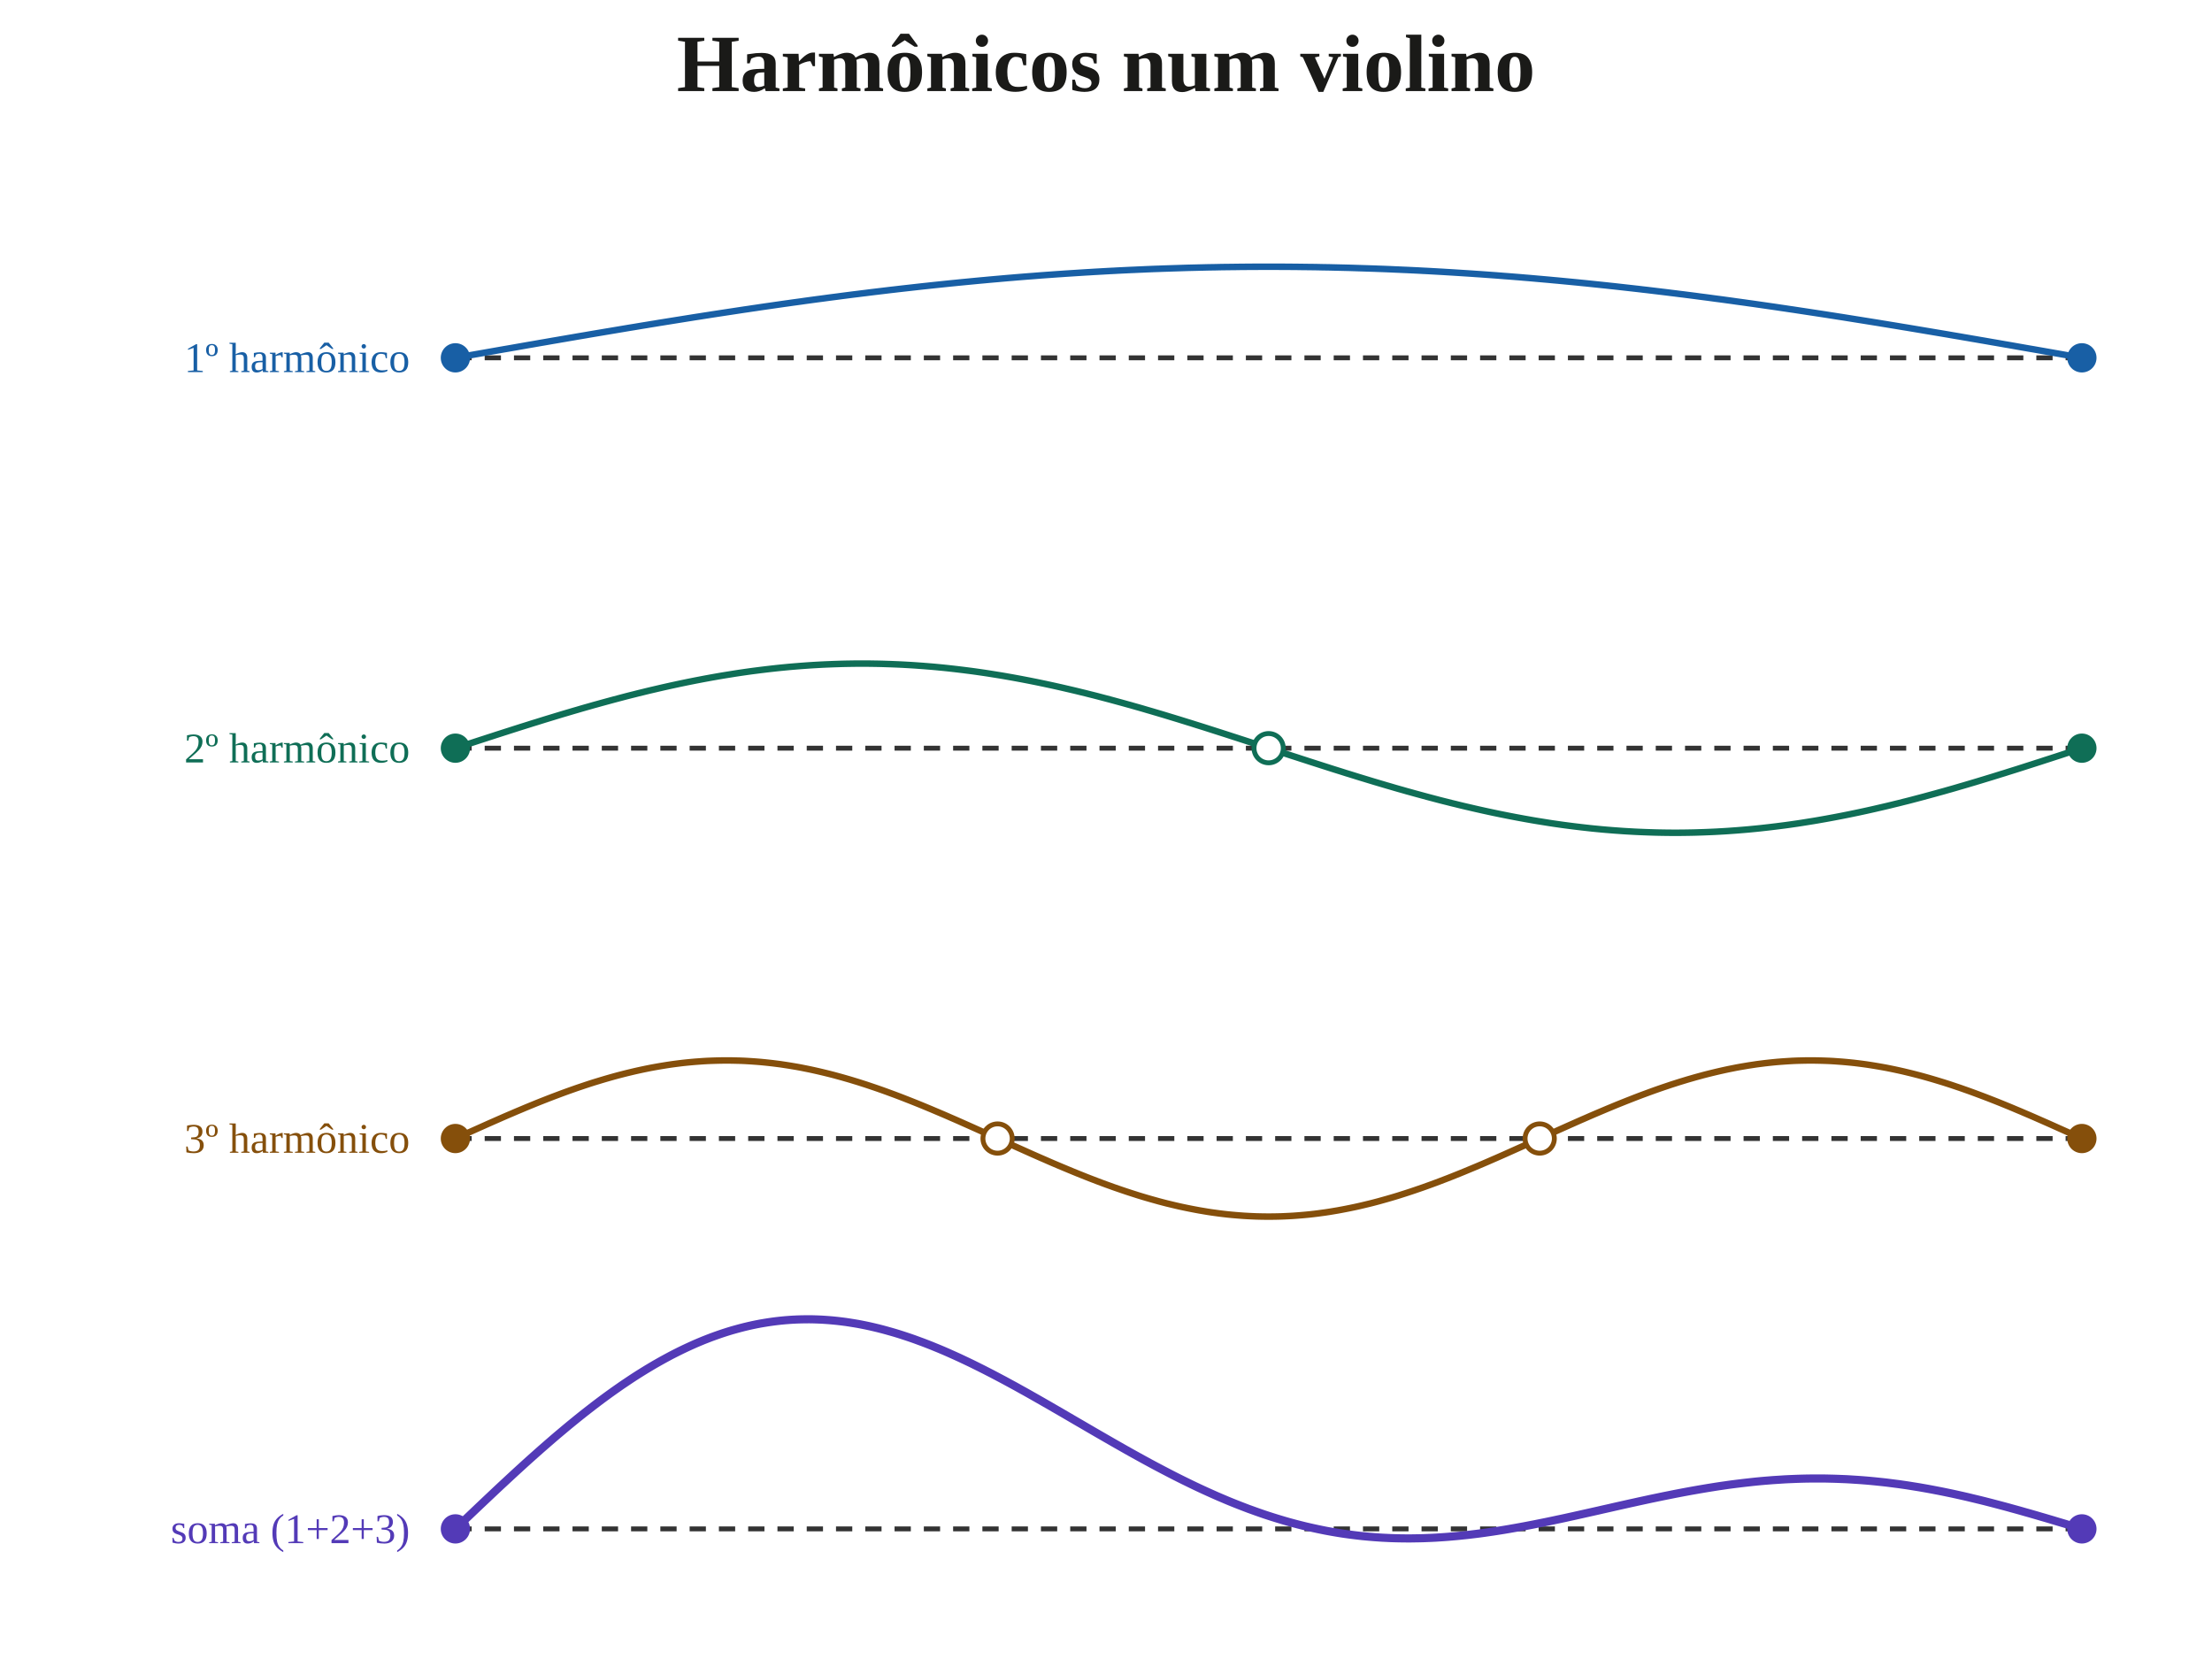
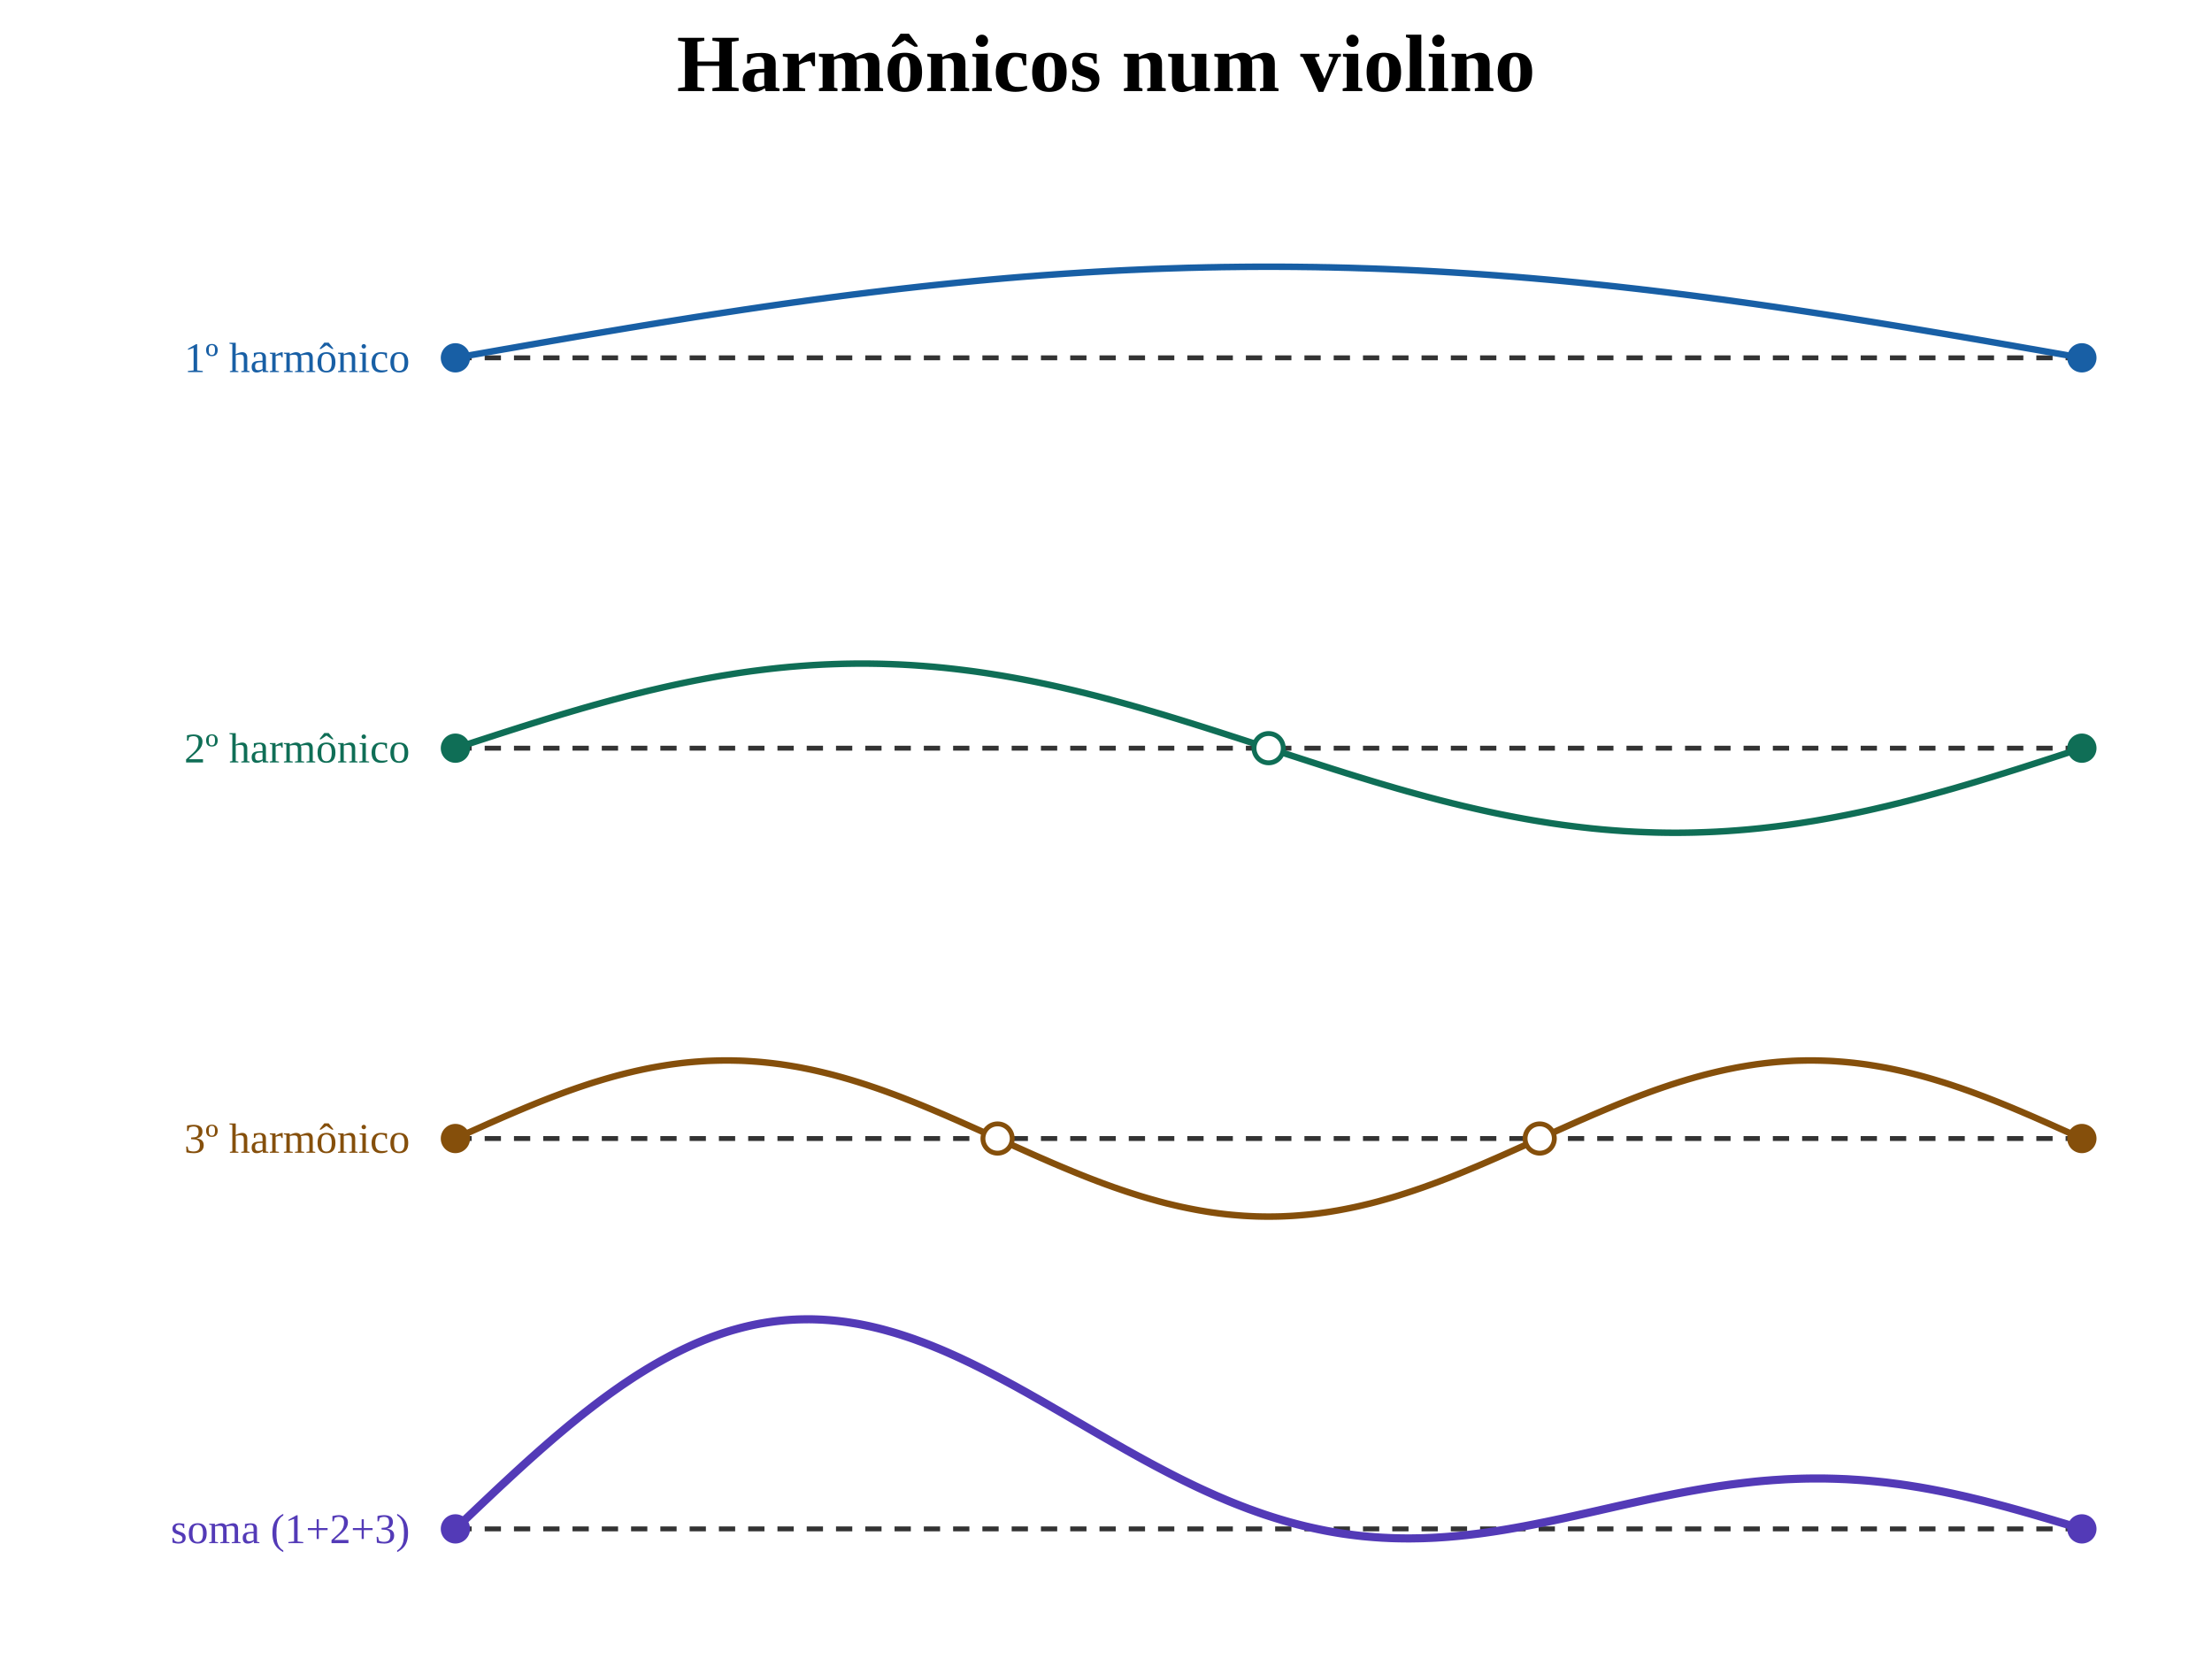
<svg xmlns="http://www.w3.org/2000/svg" viewBox="0 0 680 510" width="100%" role="img" aria-labelledby="svg-title-violino svg-desc-violino">
-   <text x="340" y="28" text-anchor="middle" font-size="25" font-family="var(--font-sans, sans-serif)" font-weight="600" fill="var(--color-text-primary, #1a1a18)">Harmônicos num violino</text>
+   <text x="340" y="28" text-anchor="middle" font-size="25" font-family="var(--font-sans, sans-serif)" font-weight="600" fill="currentColor">Harmônicos num violino</text>
  <line x1="140" y1="110" x2="640" y2="110" stroke="var(--color-border-tertiary, #333)" stroke-width="1.5" stroke-dasharray="5 4" />
  <path d="M140.00,110.00 L141.25,109.78 L142.50,109.56 L143.75,109.34 L145.00,109.12 L146.25,108.90 L147.50,108.68 L148.75,108.46 L150.00,108.24 L151.25,108.02 L152.50,107.80 L153.75,107.58 L155.00,107.36 L156.25,107.15 L157.50,106.93 L158.75,106.71 L160.00,106.49 L161.25,106.27 L162.50,106.05 L163.75,105.84 L165.00,105.62 L166.25,105.40 L167.50,105.19 L168.75,104.97 L170.00,104.75 L171.25,104.54 L172.50,104.32 L173.75,104.11 L175.00,103.89 L176.25,103.68 L177.50,103.46 L178.75,103.25 L180.00,103.04 L181.25,102.82 L182.50,102.61 L183.75,102.40 L185.00,102.19 L186.25,101.98 L187.50,101.77 L188.75,101.56 L190.00,101.35 L191.25,101.14 L192.50,100.93 L193.75,100.72 L195.00,100.52 L196.25,100.31 L197.50,100.10 L198.75,99.90 L200.00,99.69 L201.25,99.49 L202.50,99.28 L203.75,99.08 L205.00,98.88 L206.25,98.68 L207.50,98.48 L208.75,98.28 L210.00,98.08 L211.25,97.88 L212.50,97.68 L213.75,97.48 L215.00,97.29 L216.25,97.09 L217.50,96.90 L218.75,96.70 L220.00,96.51 L221.25,96.32 L222.50,96.13 L223.75,95.94 L225.00,95.75 L226.25,95.56 L227.50,95.37 L228.75,95.18 L230.00,95.00 L231.25,94.81 L232.50,94.63 L233.75,94.44 L235.00,94.26 L236.25,94.08 L237.50,93.90 L238.75,93.72 L240.00,93.54 L241.25,93.36 L242.50,93.19 L243.75,93.01 L245.00,92.84 L246.25,92.67 L247.50,92.49 L248.75,92.32 L250.00,92.15 L251.25,91.98 L252.50,91.82 L253.75,91.65 L255.00,91.48 L256.25,91.32 L257.50,91.16 L258.75,90.99 L260.00,90.83 L261.25,90.67 L262.50,90.51 L263.75,90.36 L265.00,90.20 L266.25,90.05 L267.50,89.89 L268.75,89.74 L270.00,89.59 L271.25,89.44 L272.50,89.29 L273.75,89.14 L275.00,89.00 L276.25,88.85 L277.50,88.71 L278.75,88.57 L280.00,88.43 L281.25,88.29 L282.50,88.15 L283.75,88.01 L285.00,87.88 L286.25,87.74 L287.50,87.61 L288.75,87.48 L290.00,87.35 L291.25,87.22 L292.50,87.09 L293.75,86.97 L295.00,86.84 L296.25,86.72 L297.50,86.60 L298.75,86.48 L300.00,86.36 L301.25,86.24 L302.50,86.13 L303.75,86.01 L305.00,85.90 L306.25,85.79 L307.50,85.68 L308.75,85.57 L310.00,85.46 L311.25,85.36 L312.50,85.25 L313.75,85.15 L315.00,85.05 L316.25,84.95 L317.50,84.86 L318.75,84.76 L320.00,84.66 L321.25,84.57 L322.50,84.48 L323.75,84.39 L325.00,84.30 L326.25,84.22 L327.50,84.13 L328.75,84.05 L330.00,83.97 L331.25,83.89 L332.50,83.81 L333.75,83.73 L335.00,83.66 L336.25,83.58 L337.50,83.51 L338.75,83.44 L340.00,83.37 L341.25,83.30 L342.50,83.24 L343.75,83.17 L345.00,83.11 L346.25,83.05 L347.50,82.99 L348.75,82.94 L350.00,82.88 L351.25,82.83 L352.50,82.77 L353.75,82.72 L355.00,82.67 L356.25,82.63 L357.50,82.58 L358.75,82.54 L360.00,82.50 L361.25,82.46 L362.50,82.42 L363.75,82.38 L365.00,82.34 L366.25,82.31 L367.50,82.28 L368.75,82.25 L370.00,82.22 L371.25,82.19 L372.50,82.17 L373.75,82.15 L375.00,82.12 L376.25,82.10 L377.50,82.09 L378.75,82.07 L380.00,82.06 L381.25,82.04 L382.50,82.03 L383.75,82.02 L385.00,82.01 L386.25,82.01 L387.50,82.00 L388.75,82.00 L390.00,82.00 L391.25,82.00 L392.50,82.00 L393.75,82.01 L395.00,82.01 L396.25,82.02 L397.50,82.03 L398.75,82.04 L400.00,82.06 L401.25,82.07 L402.50,82.09 L403.75,82.10 L405.00,82.12 L406.25,82.15 L407.50,82.17 L408.75,82.19 L410.00,82.22 L411.25,82.25 L412.50,82.28 L413.75,82.31 L415.00,82.34 L416.25,82.38 L417.50,82.42 L418.75,82.46 L420.00,82.50 L421.25,82.54 L422.50,82.58 L423.75,82.63 L425.00,82.67 L426.25,82.72 L427.50,82.77 L428.75,82.83 L430.00,82.88 L431.25,82.94 L432.50,82.99 L433.75,83.05 L435.00,83.11 L436.25,83.17 L437.50,83.24 L438.75,83.30 L440.00,83.37 L441.25,83.44 L442.50,83.51 L443.75,83.58 L445.00,83.66 L446.25,83.73 L447.50,83.81 L448.75,83.89 L450.00,83.97 L451.25,84.05 L452.50,84.13 L453.75,84.22 L455.00,84.30 L456.25,84.39 L457.50,84.48 L458.75,84.57 L460.00,84.66 L461.25,84.76 L462.50,84.86 L463.75,84.95 L465.00,85.05 L466.25,85.15 L467.50,85.25 L468.75,85.36 L470.00,85.46 L471.25,85.57 L472.50,85.68 L473.75,85.79 L475.00,85.90 L476.25,86.01 L477.50,86.13 L478.75,86.24 L480.00,86.36 L481.25,86.48 L482.50,86.60 L483.75,86.72 L485.00,86.84 L486.25,86.97 L487.50,87.09 L488.75,87.22 L490.00,87.35 L491.25,87.48 L492.50,87.61 L493.75,87.74 L495.00,87.88 L496.25,88.01 L497.50,88.15 L498.75,88.29 L500.00,88.43 L501.25,88.57 L502.50,88.71 L503.75,88.85 L505.00,89.00 L506.25,89.14 L507.50,89.29 L508.75,89.44 L510.00,89.59 L511.25,89.74 L512.50,89.89 L513.75,90.05 L515.00,90.20 L516.25,90.36 L517.50,90.51 L518.75,90.67 L520.00,90.83 L521.25,90.99 L522.50,91.16 L523.75,91.32 L525.00,91.48 L526.25,91.65 L527.50,91.82 L528.75,91.98 L530.00,92.15 L531.25,92.32 L532.50,92.49 L533.75,92.67 L535.00,92.84 L536.25,93.01 L537.50,93.19 L538.75,93.36 L540.00,93.54 L541.25,93.72 L542.50,93.90 L543.75,94.08 L545.00,94.26 L546.25,94.44 L547.50,94.63 L548.75,94.81 L550.00,95.00 L551.25,95.18 L552.50,95.37 L553.75,95.56 L555.00,95.75 L556.25,95.94 L557.50,96.13 L558.75,96.32 L560.00,96.51 L561.25,96.70 L562.50,96.90 L563.75,97.09 L565.00,97.29 L566.25,97.48 L567.50,97.68 L568.75,97.88 L570.00,98.08 L571.25,98.28 L572.50,98.48 L573.75,98.68 L575.00,98.88 L576.25,99.08 L577.50,99.28 L578.75,99.49 L580.00,99.69 L581.25,99.90 L582.50,100.10 L583.75,100.31 L585.00,100.52 L586.25,100.72 L587.50,100.93 L588.75,101.14 L590.00,101.35 L591.25,101.56 L592.50,101.77 L593.75,101.98 L595.00,102.19 L596.25,102.40 L597.50,102.61 L598.75,102.82 L600.00,103.04 L601.25,103.25 L602.50,103.46 L603.75,103.68 L605.00,103.89 L606.25,104.11 L607.50,104.32 L608.75,104.54 L610.00,104.75 L611.25,104.97 L612.50,105.19 L613.75,105.40 L615.00,105.62 L616.25,105.84 L617.50,106.05 L618.75,106.27 L620.00,106.49 L621.25,106.71 L622.50,106.93 L623.75,107.15 L625.00,107.36 L626.25,107.58 L627.50,107.80 L628.75,108.02 L630.00,108.24 L631.25,108.46 L632.50,108.68 L633.75,108.90 L635.00,109.12 L636.25,109.34 L637.50,109.56 L638.75,109.78 L640.00,110.00" fill="none" stroke="#185FA5" stroke-width="2" stroke-linecap="round" stroke-linejoin="round" />
  <circle cx="140" cy="110" r="4.5" fill="#185FA5" />
  <circle cx="640" cy="110" r="4.5" fill="#185FA5" />
  <text x="126" y="110" text-anchor="end" dominant-baseline="central" font-size="13" font-family="var(--font-sans, sans-serif)" font-weight="400" fill="#185FA5">1º harmônico</text>
  <line x1="140" y1="230" x2="640" y2="230" stroke="var(--color-border-tertiary, #333)" stroke-width="1.5" stroke-dasharray="5 4" />
  <path d="M140.00,230.00 L141.25,229.59 L142.50,229.18 L143.75,228.78 L145.00,228.37 L146.25,227.96 L147.50,227.55 L148.75,227.15 L150.00,226.74 L151.25,226.34 L152.50,225.93 L153.75,225.53 L155.00,225.13 L156.25,224.73 L157.50,224.33 L158.75,223.93 L160.00,223.53 L161.25,223.14 L162.50,222.75 L163.75,222.35 L165.00,221.97 L166.25,221.58 L167.50,221.19 L168.75,220.81 L170.00,220.43 L171.25,220.05 L172.50,219.67 L173.75,219.30 L175.00,218.93 L176.25,218.56 L177.50,218.20 L178.75,217.83 L180.00,217.47 L181.25,217.12 L182.50,216.76 L183.75,216.42 L185.00,216.07 L186.25,215.73 L187.50,215.39 L188.75,215.05 L190.00,214.72 L191.25,214.39 L192.50,214.06 L193.75,213.74 L195.00,213.43 L196.25,213.11 L197.50,212.81 L198.75,212.50 L200.00,212.20 L201.25,211.91 L202.50,211.62 L203.75,211.33 L205.00,211.05 L206.25,210.77 L207.50,210.50 L208.75,210.23 L210.00,209.97 L211.25,209.71 L212.50,209.46 L213.75,209.21 L215.00,208.97 L216.25,208.73 L217.50,208.50 L218.75,208.27 L220.00,208.05 L221.25,207.83 L222.50,207.62 L223.75,207.42 L225.00,207.22 L226.25,207.02 L227.50,206.83 L228.75,206.65 L230.00,206.47 L231.25,206.30 L232.50,206.14 L233.75,205.98 L235.00,205.83 L236.25,205.68 L237.50,205.54 L238.75,205.40 L240.00,205.27 L241.25,205.15 L242.50,205.03 L243.75,204.92 L245.00,204.82 L246.25,204.72 L247.50,204.63 L248.75,204.54 L250.00,204.46 L251.25,204.39 L252.50,204.32 L253.75,204.26 L255.00,204.21 L256.25,204.16 L257.50,204.12 L258.75,204.08 L260.00,204.05 L261.25,204.03 L262.50,204.01 L263.75,204.00 L265.00,204.00 L266.25,204.00 L267.50,204.01 L268.75,204.03 L270.00,204.05 L271.25,204.08 L272.50,204.12 L273.75,204.16 L275.00,204.21 L276.25,204.26 L277.50,204.32 L278.75,204.39 L280.00,204.46 L281.25,204.54 L282.50,204.63 L283.75,204.72 L285.00,204.82 L286.25,204.92 L287.50,205.03 L288.75,205.15 L290.00,205.27 L291.25,205.40 L292.50,205.54 L293.75,205.68 L295.00,205.83 L296.25,205.98 L297.50,206.14 L298.75,206.30 L300.00,206.47 L301.25,206.65 L302.50,206.83 L303.75,207.02 L305.00,207.22 L306.25,207.42 L307.50,207.62 L308.75,207.83 L310.00,208.05 L311.25,208.27 L312.50,208.50 L313.75,208.73 L315.00,208.97 L316.25,209.21 L317.50,209.46 L318.75,209.71 L320.00,209.97 L321.25,210.23 L322.50,210.50 L323.75,210.77 L325.00,211.05 L326.25,211.33 L327.50,211.62 L328.75,211.91 L330.00,212.20 L331.25,212.50 L332.50,212.81 L333.75,213.11 L335.00,213.43 L336.25,213.74 L337.50,214.06 L338.75,214.39 L340.00,214.72 L341.25,215.05 L342.50,215.39 L343.75,215.73 L345.00,216.07 L346.25,216.42 L347.50,216.76 L348.75,217.12 L350.00,217.47 L351.25,217.83 L352.50,218.20 L353.75,218.56 L355.00,218.93 L356.25,219.30 L357.50,219.67 L358.75,220.05 L360.00,220.43 L361.25,220.81 L362.50,221.19 L363.75,221.58 L365.00,221.97 L366.25,222.35 L367.50,222.75 L368.75,223.14 L370.00,223.53 L371.25,223.93 L372.50,224.33 L373.75,224.73 L375.00,225.13 L376.25,225.53 L377.50,225.93 L378.75,226.34 L380.00,226.74 L381.25,227.15 L382.50,227.55 L383.75,227.96 L385.00,228.37 L386.25,228.78 L387.50,229.18 L388.75,229.59 L390.00,230.00 L391.25,230.41 L392.50,230.82 L393.75,231.22 L395.00,231.63 L396.25,232.04 L397.50,232.45 L398.75,232.85 L400.00,233.26 L401.25,233.66 L402.50,234.07 L403.75,234.47 L405.00,234.87 L406.25,235.27 L407.50,235.67 L408.75,236.07 L410.00,236.47 L411.25,236.86 L412.50,237.25 L413.75,237.65 L415.00,238.03 L416.25,238.42 L417.50,238.81 L418.75,239.19 L420.00,239.57 L421.25,239.95 L422.50,240.33 L423.75,240.70 L425.00,241.07 L426.25,241.44 L427.50,241.80 L428.75,242.17 L430.00,242.53 L431.25,242.88 L432.50,243.24 L433.75,243.58 L435.00,243.93 L436.25,244.27 L437.50,244.61 L438.75,244.95 L440.00,245.28 L441.25,245.61 L442.50,245.94 L443.75,246.26 L445.00,246.57 L446.25,246.89 L447.50,247.19 L448.75,247.50 L450.00,247.80 L451.25,248.09 L452.50,248.38 L453.75,248.67 L455.00,248.95 L456.25,249.23 L457.50,249.50 L458.75,249.77 L460.00,250.03 L461.25,250.29 L462.50,250.54 L463.75,250.79 L465.00,251.03 L466.25,251.27 L467.50,251.50 L468.75,251.73 L470.00,251.95 L471.25,252.17 L472.50,252.38 L473.75,252.58 L475.00,252.78 L476.25,252.98 L477.50,253.17 L478.75,253.35 L480.00,253.53 L481.25,253.70 L482.50,253.86 L483.75,254.02 L485.00,254.17 L486.25,254.32 L487.50,254.46 L488.75,254.60 L490.00,254.73 L491.25,254.85 L492.50,254.97 L493.75,255.08 L495.00,255.18 L496.25,255.28 L497.50,255.37 L498.75,255.46 L500.00,255.54 L501.25,255.61 L502.50,255.68 L503.75,255.74 L505.00,255.79 L506.25,255.84 L507.50,255.88 L508.75,255.92 L510.00,255.95 L511.25,255.97 L512.50,255.99 L513.75,256.00 L515.00,256.00 L516.25,256.00 L517.50,255.99 L518.75,255.97 L520.00,255.95 L521.25,255.92 L522.50,255.88 L523.75,255.84 L525.00,255.79 L526.25,255.74 L527.50,255.68 L528.75,255.61 L530.00,255.54 L531.25,255.46 L532.50,255.37 L533.75,255.28 L535.00,255.18 L536.25,255.08 L537.50,254.97 L538.75,254.85 L540.00,254.73 L541.25,254.60 L542.50,254.46 L543.75,254.32 L545.00,254.17 L546.25,254.02 L547.50,253.86 L548.75,253.70 L550.00,253.53 L551.25,253.35 L552.50,253.17 L553.75,252.98 L555.00,252.78 L556.25,252.58 L557.50,252.38 L558.75,252.17 L560.00,251.95 L561.25,251.73 L562.50,251.50 L563.75,251.27 L565.00,251.03 L566.25,250.79 L567.50,250.54 L568.75,250.29 L570.00,250.03 L571.25,249.77 L572.50,249.50 L573.75,249.23 L575.00,248.95 L576.25,248.67 L577.50,248.38 L578.75,248.09 L580.00,247.80 L581.25,247.50 L582.50,247.19 L583.75,246.89 L585.00,246.57 L586.25,246.26 L587.50,245.94 L588.75,245.61 L590.00,245.28 L591.25,244.95 L592.50,244.61 L593.75,244.27 L595.00,243.93 L596.25,243.58 L597.50,243.24 L598.75,242.88 L600.00,242.53 L601.25,242.17 L602.50,241.80 L603.75,241.44 L605.00,241.07 L606.25,240.70 L607.50,240.33 L608.75,239.95 L610.00,239.57 L611.25,239.19 L612.50,238.81 L613.75,238.42 L615.00,238.03 L616.25,237.65 L617.50,237.25 L618.75,236.86 L620.00,236.47 L621.25,236.07 L622.50,235.67 L623.75,235.27 L625.00,234.87 L626.25,234.47 L627.50,234.07 L628.75,233.66 L630.00,233.26 L631.25,232.85 L632.50,232.45 L633.75,232.04 L635.00,231.63 L636.25,231.22 L637.50,230.82 L638.75,230.41 L640.00,230.00" fill="none" stroke="#0F6E56" stroke-width="2" stroke-linecap="round" stroke-linejoin="round" />
  <circle cx="140" cy="230" r="4.5" fill="#0F6E56" />
  <circle cx="640" cy="230" r="4.5" fill="#0F6E56" />
  <circle cx="390.00" cy="230" r="4.5" fill="var(--color-background-primary, #fff)" stroke="#0F6E56" stroke-width="1.5" />
  <text x="126" y="230" text-anchor="end" dominant-baseline="central" font-size="13" font-family="var(--font-sans, sans-serif)" font-weight="400" fill="#0F6E56">2º harmônico</text>
  <line x1="140" y1="350" x2="640" y2="350" stroke="var(--color-border-tertiary, #333)" stroke-width="1.5" stroke-dasharray="5 4" />
  <path d="M140.00,350.00 L141.25,349.43 L142.50,348.87 L143.75,348.30 L145.00,347.74 L146.25,347.18 L147.50,346.62 L148.75,346.06 L150.00,345.50 L151.25,344.95 L152.50,344.40 L153.75,343.85 L155.00,343.30 L156.25,342.76 L157.50,342.23 L158.75,341.69 L160.00,341.17 L161.25,340.64 L162.50,340.12 L163.75,339.61 L165.00,339.10 L166.25,338.60 L167.50,338.11 L168.75,337.62 L170.00,337.14 L171.25,336.67 L172.50,336.20 L173.75,335.74 L175.00,335.29 L176.25,334.85 L177.50,334.41 L178.75,333.99 L180.00,333.57 L181.25,333.16 L182.50,332.76 L183.75,332.38 L185.00,332.00 L186.25,331.63 L187.50,331.27 L188.75,330.92 L190.00,330.58 L191.25,330.26 L192.50,329.94 L193.75,329.64 L195.00,329.34 L196.25,329.06 L197.50,328.79 L198.75,328.53 L200.00,328.28 L201.25,328.05 L202.50,327.83 L203.75,327.62 L205.00,327.42 L206.25,327.23 L207.50,327.06 L208.75,326.90 L210.00,326.75 L211.25,326.62 L212.50,326.50 L213.75,326.39 L215.00,326.30 L216.25,326.21 L217.50,326.14 L218.75,326.09 L220.00,326.05 L221.25,326.02 L222.50,326.00 L223.75,326.00 L225.00,326.01 L226.25,326.04 L227.50,326.07 L228.75,326.12 L230.00,326.19 L231.25,326.27 L232.50,326.36 L233.75,326.46 L235.00,326.58 L236.25,326.71 L237.50,326.85 L238.75,327.01 L240.00,327.17 L241.25,327.36 L242.50,327.55 L243.75,327.76 L245.00,327.97 L246.25,328.20 L247.50,328.45 L248.75,328.70 L250.00,328.97 L251.25,329.25 L252.50,329.54 L253.75,329.84 L255.00,330.15 L256.25,330.47 L257.50,330.81 L258.75,331.15 L260.00,331.51 L261.25,331.87 L262.50,332.25 L263.75,332.63 L265.00,333.03 L266.25,333.43 L267.50,333.85 L268.75,334.27 L270.00,334.70 L271.25,335.14 L272.50,335.59 L273.75,336.05 L275.00,336.51 L276.25,336.98 L277.50,337.46 L278.75,337.95 L280.00,338.44 L281.25,338.94 L282.50,339.44 L283.75,339.95 L285.00,340.47 L286.25,340.99 L287.50,341.52 L288.75,342.05 L290.00,342.58 L291.25,343.12 L292.50,343.67 L293.75,344.21 L295.00,344.76 L296.25,345.32 L297.50,345.87 L298.75,346.43 L300.00,346.99 L301.25,347.55 L302.50,348.12 L303.75,348.68 L305.00,349.25 L306.25,349.81 L307.50,350.38 L308.75,350.94 L310.00,351.51 L311.25,352.07 L312.50,352.63 L313.75,353.19 L315.00,353.75 L316.25,354.31 L317.50,354.87 L318.75,355.42 L320.00,355.97 L321.25,356.51 L322.50,357.06 L323.75,357.60 L325.00,358.13 L326.25,358.66 L327.50,359.18 L328.75,359.70 L330.00,360.22 L331.25,360.73 L332.50,361.23 L333.75,361.73 L335.00,362.22 L336.25,362.70 L337.50,363.18 L338.75,363.65 L340.00,364.11 L341.25,364.56 L342.50,365.01 L343.75,365.44 L345.00,365.87 L346.25,366.29 L347.50,366.70 L348.75,367.10 L350.00,367.50 L351.25,367.88 L352.50,368.25 L353.75,368.61 L355.00,368.96 L356.25,369.31 L357.50,369.64 L358.75,369.96 L360.00,370.26 L361.25,370.56 L362.50,370.85 L363.75,371.12 L365.00,371.38 L366.25,371.63 L367.50,371.87 L368.75,372.10 L370.00,372.31 L371.25,372.52 L372.50,372.71 L373.75,372.88 L375.00,373.05 L376.25,373.20 L377.50,373.34 L378.75,373.46 L380.00,373.57 L381.25,373.67 L382.50,373.76 L383.75,373.83 L385.00,373.89 L386.25,373.94 L387.50,373.97 L388.75,373.99 L390.00,374.00 L391.25,373.99 L392.50,373.97 L393.75,373.94 L395.00,373.89 L396.25,373.83 L397.50,373.76 L398.75,373.67 L400.00,373.57 L401.25,373.46 L402.50,373.34 L403.75,373.20 L405.00,373.05 L406.25,372.88 L407.50,372.71 L408.75,372.52 L410.00,372.31 L411.25,372.10 L412.50,371.87 L413.75,371.63 L415.00,371.38 L416.25,371.12 L417.50,370.85 L418.75,370.56 L420.00,370.26 L421.25,369.96 L422.50,369.64 L423.75,369.31 L425.00,368.96 L426.25,368.61 L427.50,368.25 L428.75,367.88 L430.00,367.50 L431.25,367.10 L432.50,366.70 L433.75,366.29 L435.00,365.87 L436.25,365.44 L437.50,365.01 L438.75,364.56 L440.00,364.11 L441.25,363.65 L442.50,363.18 L443.75,362.70 L445.00,362.22 L446.25,361.73 L447.50,361.23 L448.75,360.73 L450.00,360.22 L451.25,359.70 L452.50,359.18 L453.75,358.66 L455.00,358.13 L456.25,357.60 L457.50,357.06 L458.75,356.51 L460.00,355.97 L461.25,355.42 L462.50,354.87 L463.75,354.31 L465.00,353.75 L466.25,353.19 L467.50,352.63 L468.75,352.07 L470.00,351.51 L471.25,350.94 L472.50,350.38 L473.75,349.81 L475.00,349.25 L476.25,348.68 L477.50,348.12 L478.75,347.55 L480.00,346.99 L481.25,346.43 L482.50,345.87 L483.75,345.32 L485.00,344.76 L486.25,344.21 L487.50,343.67 L488.75,343.12 L490.00,342.58 L491.25,342.05 L492.50,341.52 L493.75,340.99 L495.00,340.47 L496.25,339.95 L497.50,339.44 L498.75,338.94 L500.00,338.44 L501.25,337.95 L502.50,337.46 L503.75,336.98 L505.00,336.51 L506.25,336.05 L507.50,335.59 L508.75,335.14 L510.00,334.70 L511.25,334.27 L512.50,333.85 L513.75,333.43 L515.00,333.03 L516.25,332.63 L517.50,332.25 L518.75,331.87 L520.00,331.51 L521.25,331.15 L522.50,330.81 L523.75,330.47 L525.00,330.15 L526.25,329.84 L527.50,329.54 L528.75,329.25 L530.00,328.97 L531.25,328.70 L532.50,328.45 L533.75,328.20 L535.00,327.97 L536.25,327.76 L537.50,327.55 L538.75,327.36 L540.00,327.17 L541.25,327.01 L542.50,326.85 L543.75,326.71 L545.00,326.58 L546.25,326.46 L547.50,326.36 L548.75,326.27 L550.00,326.19 L551.25,326.12 L552.50,326.07 L553.75,326.04 L555.00,326.01 L556.25,326.00 L557.50,326.00 L558.75,326.02 L560.00,326.05 L561.25,326.09 L562.50,326.14 L563.75,326.21 L565.00,326.30 L566.25,326.39 L567.50,326.50 L568.75,326.62 L570.00,326.75 L571.25,326.90 L572.50,327.06 L573.75,327.23 L575.00,327.42 L576.25,327.62 L577.50,327.83 L578.75,328.05 L580.00,328.28 L581.25,328.53 L582.50,328.79 L583.75,329.06 L585.00,329.34 L586.25,329.64 L587.50,329.94 L588.75,330.26 L590.00,330.58 L591.25,330.92 L592.50,331.27 L593.75,331.63 L595.00,332.00 L596.25,332.38 L597.50,332.76 L598.75,333.16 L600.00,333.57 L601.25,333.99 L602.50,334.41 L603.75,334.85 L605.00,335.29 L606.25,335.74 L607.50,336.20 L608.75,336.67 L610.00,337.14 L611.25,337.62 L612.50,338.11 L613.75,338.60 L615.00,339.10 L616.25,339.61 L617.50,340.12 L618.75,340.64 L620.00,341.17 L621.25,341.69 L622.50,342.23 L623.75,342.76 L625.00,343.30 L626.25,343.85 L627.50,344.40 L628.75,344.95 L630.00,345.50 L631.25,346.06 L632.50,346.62 L633.75,347.18 L635.00,347.74 L636.25,348.30 L637.50,348.87 L638.75,349.43 L640.00,350.00" fill="none" stroke="#854F0B" stroke-width="2" stroke-linecap="round" stroke-linejoin="round" />
  <circle cx="140" cy="350" r="4.5" fill="#854F0B" />
  <circle cx="640" cy="350" r="4.5" fill="#854F0B" />
  <circle cx="306.67" cy="350" r="4.5" fill="var(--color-background-primary, #fff)" stroke="#854F0B" stroke-width="1.5" />
  <circle cx="473.33" cy="350" r="4.5" fill="var(--color-background-primary, #fff)" stroke="#854F0B" stroke-width="1.5" />
  <text x="126" y="350" text-anchor="end" dominant-baseline="central" font-size="13" font-family="var(--font-sans, sans-serif)" font-weight="400" fill="#854F0B">3º harmônico</text>
  <line x1="140" y1="470" x2="640" y2="470" stroke="var(--color-border-tertiary, #333)" stroke-width="1.5" stroke-dasharray="5 4" />
  <path d="M140.00,470.00 L141.25,468.81 L142.50,467.61 L143.75,466.42 L145.00,465.23 L146.25,464.04 L147.50,462.85 L148.75,461.67 L150.00,460.49 L151.25,459.31 L152.50,458.13 L153.75,456.96 L155.00,455.80 L156.25,454.64 L157.50,453.48 L158.75,452.33 L160.00,451.19 L161.25,450.05 L162.50,448.92 L163.75,447.80 L165.00,446.69 L166.25,445.58 L167.50,444.49 L168.75,443.40 L170.00,442.32 L171.25,441.25 L172.50,440.20 L173.75,439.15 L175.00,438.11 L176.25,437.09 L177.50,436.07 L178.75,435.07 L180.00,434.08 L181.25,433.11 L182.50,432.14 L183.75,431.19 L185.00,430.25 L186.25,429.33 L187.50,428.42 L188.75,427.53 L190.00,426.65 L191.25,425.78 L192.50,424.94 L193.75,424.10 L195.00,423.28 L196.25,422.48 L197.50,421.70 L198.75,420.93 L200.00,420.18 L201.25,419.44 L202.50,418.73 L203.75,418.03 L205.00,417.35 L206.25,416.68 L207.50,416.04 L208.75,415.41 L210.00,414.80 L211.25,414.21 L212.50,413.64 L213.75,413.08 L215.00,412.55 L216.25,412.03 L217.50,411.54 L218.75,411.06 L220.00,410.61 L221.25,410.17 L222.50,409.75 L223.75,409.35 L225.00,408.97 L226.25,408.62 L227.50,408.28 L228.75,407.96 L230.00,407.66 L231.25,407.38 L232.50,407.12 L233.75,406.88 L235.00,406.67 L236.25,406.47 L237.50,406.29 L238.75,406.13 L240.00,405.99 L241.25,405.87 L242.50,405.77 L243.75,405.69 L245.00,405.63 L246.25,405.59 L247.50,405.57 L248.75,405.56 L250.00,405.58 L251.25,405.62 L252.50,405.67 L253.75,405.75 L255.00,405.84 L256.25,405.95 L257.50,406.08 L258.75,406.23 L260.00,406.39 L261.25,406.58 L262.50,406.78 L263.75,406.99 L265.00,407.23 L266.25,407.48 L267.50,407.75 L268.75,408.04 L270.00,408.34 L271.25,408.66 L272.50,409.00 L273.75,409.35 L275.00,409.71 L276.25,410.09 L277.50,410.49 L278.75,410.90 L280.00,411.32 L281.25,411.76 L282.50,412.22 L283.75,412.68 L285.00,413.16 L286.25,413.65 L287.50,414.16 L288.75,414.67 L290.00,415.20 L291.25,415.74 L292.50,416.30 L293.75,416.86 L295.00,417.43 L296.25,418.02 L297.50,418.61 L298.75,419.21 L300.00,419.83 L301.25,420.45 L302.50,421.08 L303.75,421.72 L305.00,422.36 L306.25,423.02 L307.50,423.68 L308.75,424.34 L310.00,425.02 L311.25,425.70 L312.50,426.38 L313.75,427.08 L315.00,427.77 L316.25,428.47 L317.50,429.18 L318.75,429.89 L320.00,430.60 L321.25,431.32 L322.50,432.03 L323.75,432.76 L325.00,433.48 L326.25,434.20 L327.50,434.93 L328.75,435.66 L330.00,436.39 L331.25,437.12 L332.50,437.84 L333.75,438.57 L335.00,439.30 L336.25,440.03 L337.50,440.75 L338.75,441.47 L340.00,442.19 L341.25,442.91 L342.50,443.63 L343.75,444.34 L345.00,445.05 L346.25,445.76 L347.50,446.46 L348.75,447.16 L350.00,447.85 L351.25,448.54 L352.50,449.22 L353.75,449.90 L355.00,450.57 L356.25,451.23 L357.50,451.89 L358.75,452.54 L360.00,453.19 L361.25,453.83 L362.50,454.46 L363.75,455.08 L365.00,455.69 L366.25,456.30 L367.50,456.90 L368.75,457.49 L370.00,458.07 L371.25,458.64 L372.50,459.20 L373.75,459.76 L375.00,460.30 L376.25,460.83 L377.50,461.36 L378.75,461.87 L380.00,462.37 L381.25,462.86 L382.50,463.34 L383.75,463.82 L385.00,464.27 L386.25,464.72 L387.50,465.16 L388.75,465.59 L390.00,466.00 L391.25,466.40 L392.50,466.79 L393.75,467.17 L395.00,467.54 L396.25,467.90 L397.50,468.24 L398.75,468.57 L400.00,468.89 L401.25,469.20 L402.50,469.49 L403.75,469.77 L405.00,470.04 L406.25,470.30 L407.50,470.55 L408.75,470.78 L410.00,471.00 L411.25,471.21 L412.50,471.41 L413.75,471.59 L415.00,471.76 L416.25,471.92 L417.50,472.07 L418.75,472.21 L420.00,472.33 L421.25,472.44 L422.50,472.54 L423.75,472.63 L425.00,472.71 L426.25,472.77 L427.50,472.83 L428.75,472.87 L430.00,472.90 L431.25,472.92 L432.50,472.93 L433.75,472.93 L435.00,472.91 L436.25,472.89 L437.50,472.86 L438.75,472.81 L440.00,472.76 L441.25,472.70 L442.50,472.62 L443.75,472.54 L445.00,472.45 L446.25,472.34 L447.50,472.23 L448.75,472.11 L450.00,471.98 L451.25,471.85 L452.50,471.70 L453.75,471.55 L455.00,471.39 L456.25,471.22 L457.50,471.04 L458.75,470.86 L460.00,470.67 L461.25,470.47 L462.50,470.27 L463.75,470.06 L465.00,469.84 L466.25,469.62 L467.50,469.39 L468.75,469.16 L470.00,468.92 L471.25,468.68 L472.50,468.43 L473.75,468.18 L475.00,467.93 L476.25,467.67 L477.50,467.41 L478.75,467.14 L480.00,466.88 L481.25,466.61 L482.50,466.33 L483.75,466.06 L485.00,465.78 L486.25,465.50 L487.50,465.22 L488.75,464.94 L490.00,464.66 L491.25,464.38 L492.50,464.09 L493.75,463.81 L495.00,463.53 L496.25,463.24 L497.50,462.96 L498.75,462.68 L500.00,462.40 L501.25,462.12 L502.50,461.85 L503.75,461.57 L505.00,461.30 L506.25,461.03 L507.50,460.76 L508.75,460.50 L510.00,460.24 L511.25,459.98 L512.50,459.73 L513.75,459.48 L515.00,459.23 L516.25,458.99 L517.50,458.75 L518.75,458.52 L520.00,458.29 L521.25,458.07 L522.50,457.85 L523.75,457.64 L525.00,457.43 L526.25,457.23 L527.50,457.03 L528.75,456.84 L530.00,456.66 L531.25,456.48 L532.50,456.31 L533.75,456.15 L535.00,456.00 L536.25,455.85 L537.50,455.71 L538.75,455.57 L540.00,455.44 L541.25,455.32 L542.50,455.21 L543.75,455.11 L545.00,455.01 L546.25,454.93 L547.50,454.85 L548.75,454.77 L550.00,454.71 L551.25,454.66 L552.50,454.61 L553.75,454.57 L555.00,454.54 L556.25,454.52 L557.50,454.51 L558.75,454.51 L560.00,454.51 L561.25,454.52 L562.50,454.55 L563.75,454.58 L565.00,454.62 L566.25,454.67 L567.50,454.72 L568.75,454.79 L570.00,454.87 L571.25,454.95 L572.50,455.04 L573.75,455.14 L575.00,455.25 L576.25,455.37 L577.50,455.50 L578.75,455.63 L580.00,455.77 L581.25,455.93 L582.50,456.09 L583.75,456.25 L585.00,456.43 L586.25,456.61 L587.50,456.81 L588.75,457.01 L590.00,457.21 L591.25,457.43 L592.50,457.65 L593.75,457.88 L595.00,458.12 L596.25,458.36 L597.50,458.61 L598.75,458.87 L600.00,459.13 L601.25,459.40 L602.50,459.68 L603.75,459.96 L605.00,460.25 L606.25,460.55 L607.50,460.85 L608.75,461.15 L610.00,461.46 L611.25,461.78 L612.50,462.10 L613.75,462.43 L615.00,462.76 L616.25,463.09 L617.50,463.43 L618.75,463.78 L620.00,464.12 L621.25,464.47 L622.50,464.83 L623.75,465.18 L625.00,465.54 L626.25,465.90 L627.50,466.27 L628.75,466.63 L630.00,467.00 L631.25,467.37 L632.50,467.75 L633.75,468.12 L635.00,468.49 L636.25,468.87 L637.50,469.25 L638.75,469.62 L640.00,470.00" fill="none" stroke="#533AB7" stroke-width="2.5" stroke-linecap="round" stroke-linejoin="round" />
  <circle cx="140" cy="470" r="4.5" fill="#533AB7" />
  <circle cx="640" cy="470" r="4.5" fill="#533AB7" />
  <text x="126" y="470" text-anchor="end" dominant-baseline="central" font-size="13" font-family="var(--font-sans, sans-serif)" font-weight="500" fill="#533AB7">soma (1+2+3)</text>
</svg>
